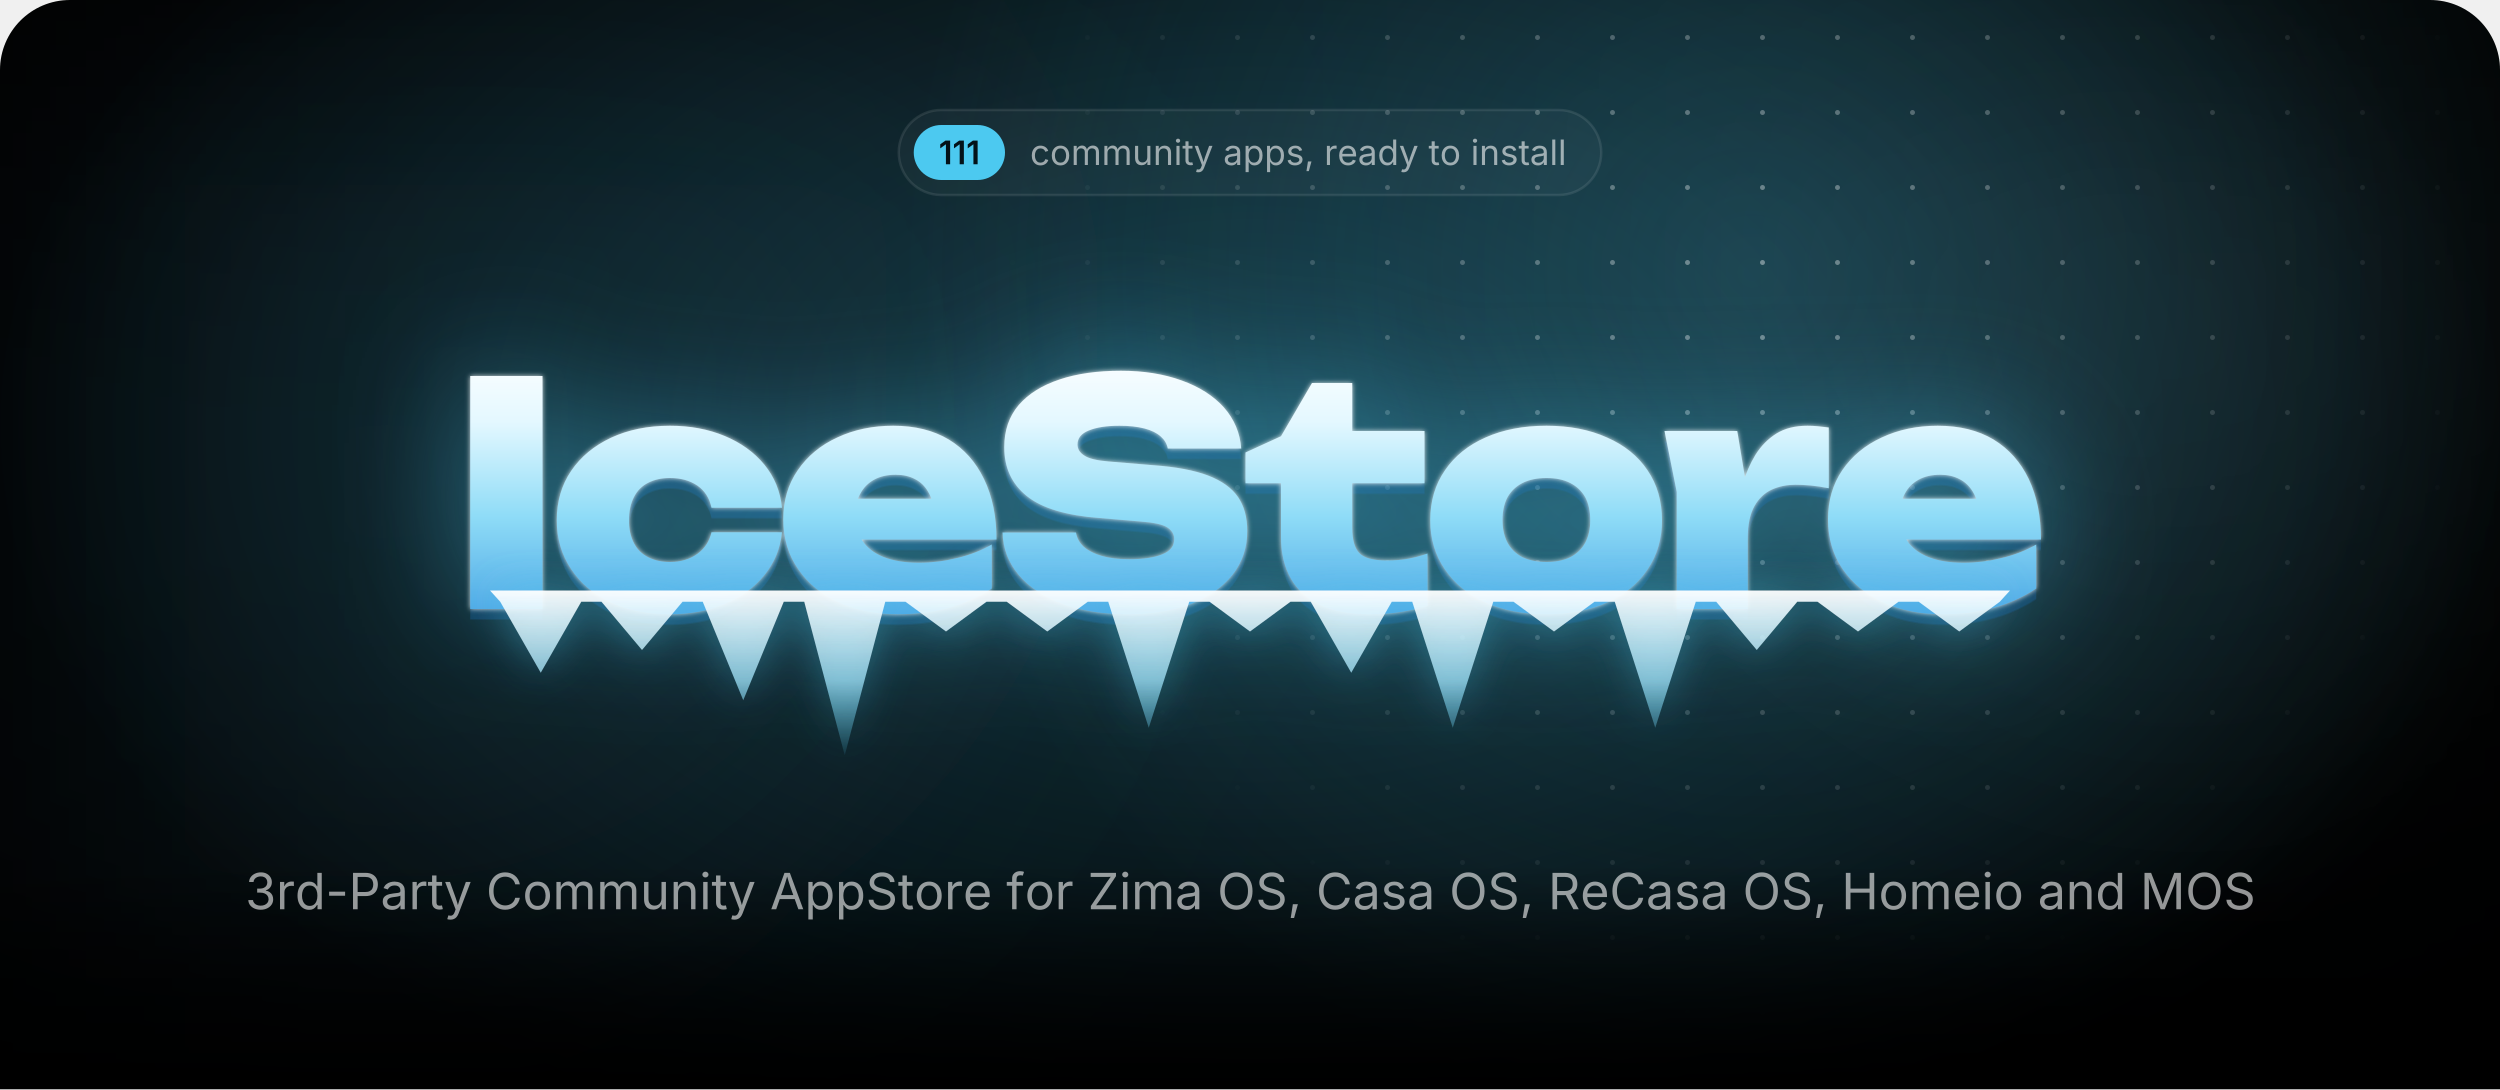
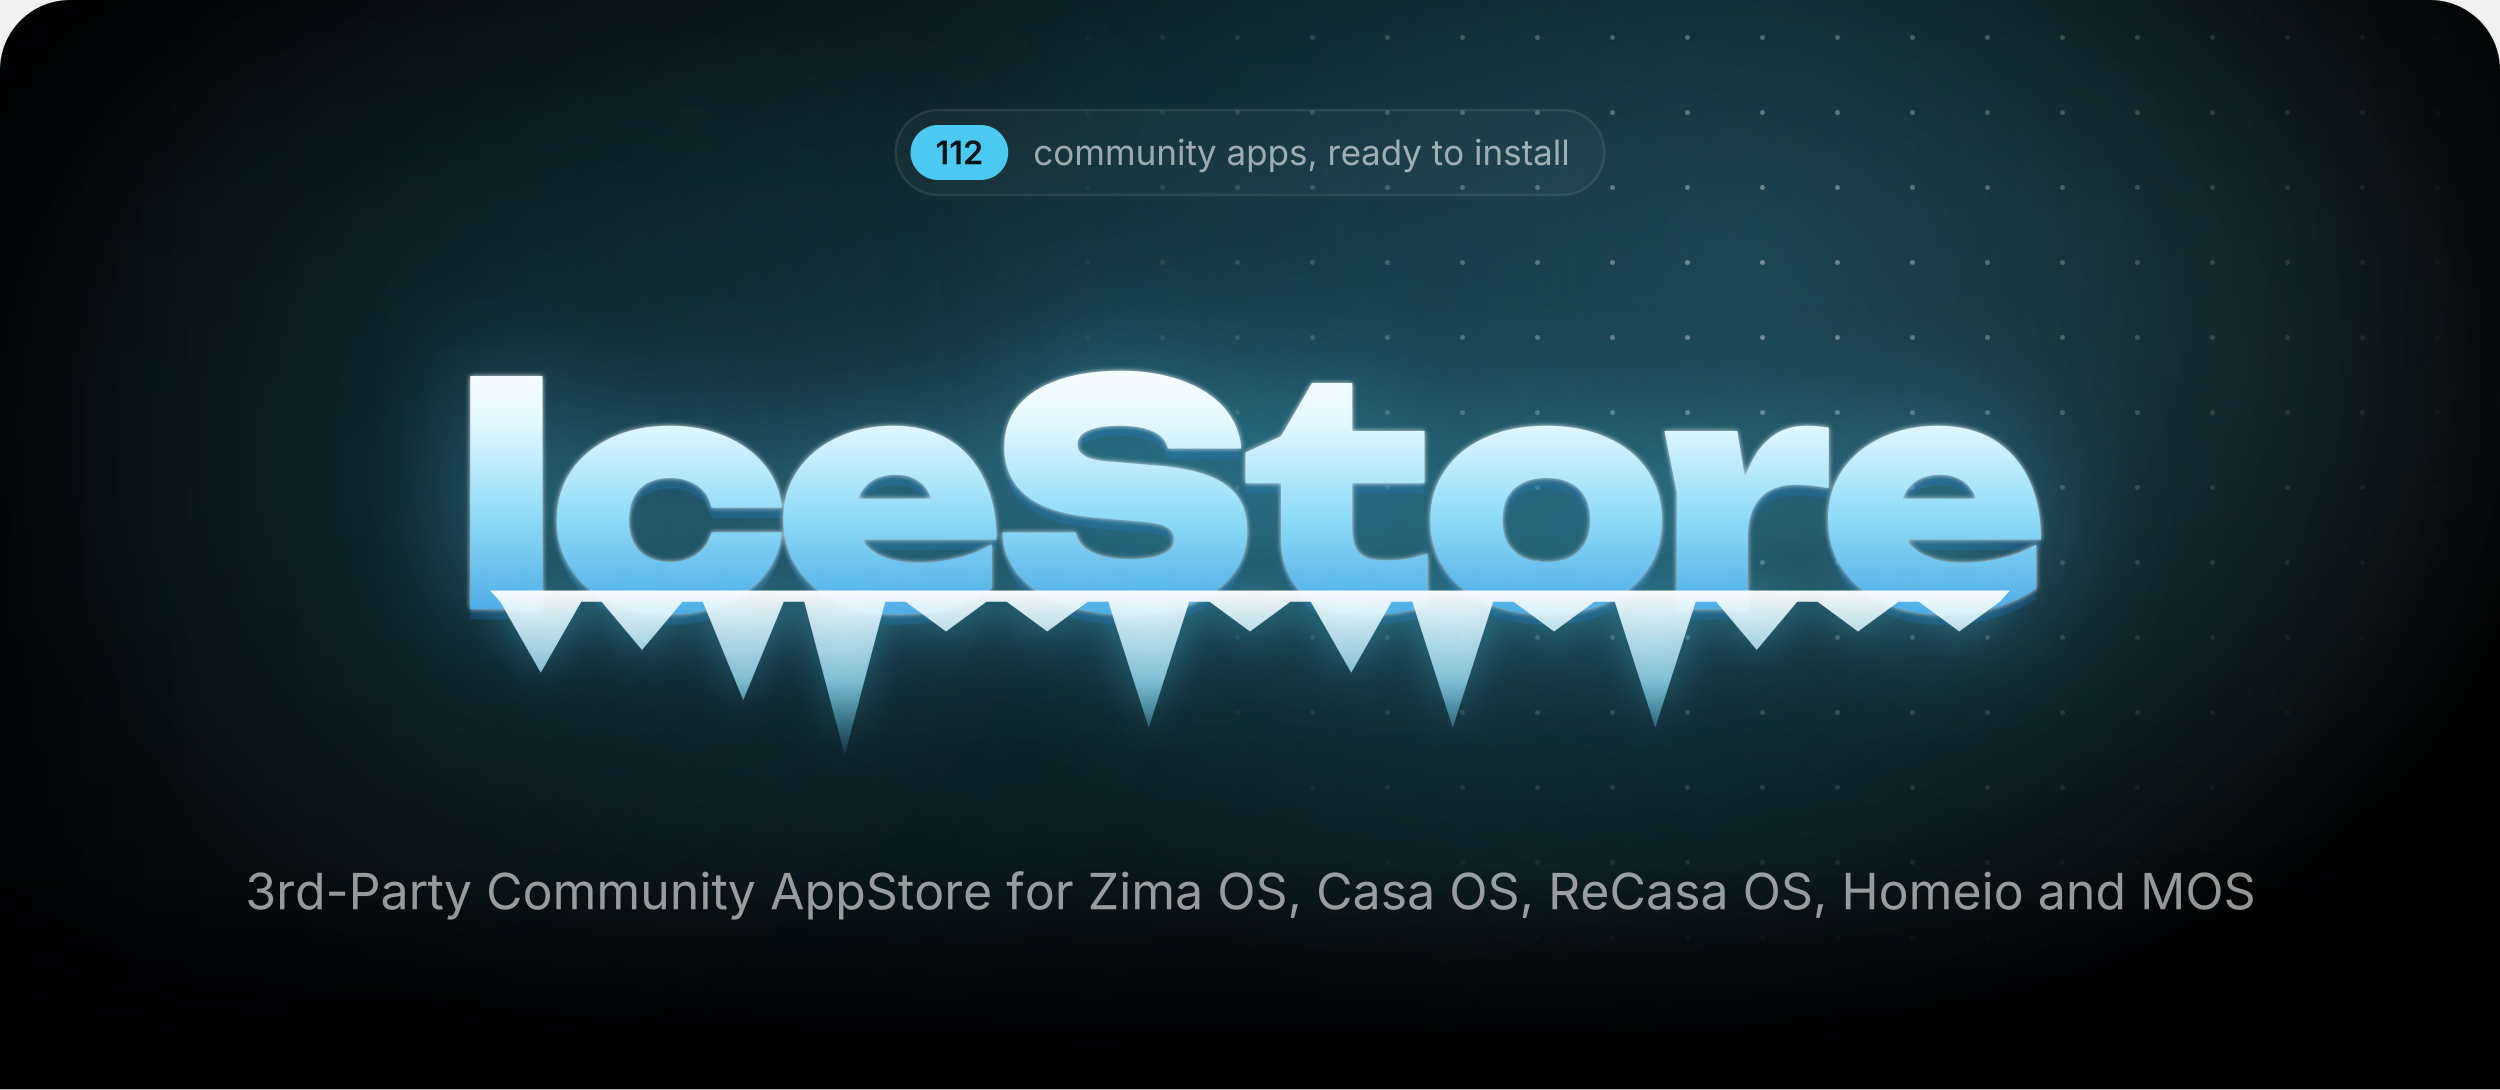
<svg xmlns="http://www.w3.org/2000/svg" width="1000" height="435.7" viewBox="0 0 1000 435.7">
  <style>.blob{transform-box:fill-box;transform-origin:center;animation:drift 22s ease-in-out infinite alternate}.blob+.blob{animation-duration:28s;animation-direction:alternate-reverse}@keyframes drift{to{transform:translate(180px,60px) scale(1.2)}}.spot{animation:spot 18s ease-in-out infinite alternate}@keyframes spot{to{transform:translate(-420px,40px)}}.gl{animation:gl 6s ease-in-out infinite}@keyframes gl{0%,35%{transform:translateX(0)}70%,100%{transform:translateX(1741px)}}.sp{transform-box:fill-box;transform-origin:center;opacity:0;animation:tw 3.2s ease-in-out infinite}@keyframes tw{0%,100%{opacity:0;transform:scale(.3) rotate(0)}50%{opacity:1;transform:scale(1) rotate(45deg)}}@media(prefers-reduced-motion:reduce){*{animation:none!important}}</style>
  <defs>
    <path id="semi.1342" d="M717 1490V0H452V1252H442L94 1002V1256L421 1490Z" />
+     <path id="semi.1343" d="M134 0V192L651 701Q724 776 774 834Q823 892 848 946Q874 1001 874 1065Q874 1135 842 1186Q809 1237 754 1264Q698 1292 627 1292Q552 1292 496 1262Q441 1232 411 1176Q381 1121 381 1044H126Q126 1185 190 1290Q255 1395 368 1452Q482 1510 630 1510Q779 1510 892 1454Q1005 1398 1068 1300Q1131 1203 1131 1078Q1131 995 1100 916Q1069 837 989 738Q909 638 763 498L504 234V223H1153V0Z" />
    <path id="regular.586" d="M613 -24Q461 -24 346 48Q232 120 168 250Q104 380 104 552Q104 727 168 858Q232 988 346 1060Q461 1132 613 1132Q694 1132 766 1111Q838 1090 898 1050Q957 1011 1000 954Q1043 896 1066 823L893 774Q881 817 856 853Q831 889 796 916Q760 942 714 956Q668 971 613 971Q501 971 429 912Q357 854 322 759Q287 664 287 552Q287 442 322 348Q357 253 429 195Q501 137 613 137Q669 137 716 152Q763 167 800 194Q836 222 861 260Q886 298 898 343L1070 294Q1048 219 1004 160Q961 102 901 60Q841 19 768 -2Q695 -24 613 -24Z" />
    <path id="regular.790" d="M613 -24Q461 -24 346 48Q232 120 168 250Q104 380 104 552Q104 727 168 858Q232 988 346 1060Q461 1132 613 1132Q766 1132 881 1060Q996 988 1060 858Q1124 727 1124 552Q1124 380 1060 250Q996 120 881 48Q766 -24 613 -24ZM613 137Q726 137 799 195Q872 253 907 348Q942 442 942 552Q942 663 907 758Q872 854 799 912Q726 971 613 971Q501 971 429 912Q357 854 322 759Q287 664 287 552Q287 442 322 348Q357 253 429 195Q501 137 613 137Z" />
    <path id="regular.766" d="M158 0V1118H333L334 868H320Q343 959 392 1018Q442 1078 508 1108Q575 1138 647 1138Q769 1138 844 1063Q920 988 942 866H918Q938 950 991 1011Q1044 1072 1120 1105Q1195 1138 1284 1138Q1381 1138 1461 1096Q1541 1054 1588 969Q1636 884 1636 754V0H1456V749Q1456 870 1388 922Q1320 974 1230 974Q1155 974 1100 942Q1046 911 1016 856Q987 801 987 730V0H807V767Q807 860 745 917Q683 974 588 974Q523 974 466 944Q408 913 373 853Q338 793 338 704V0Z" />
    <path id="regular.915" d="M537 -14Q424 -14 338 32Q253 79 206 173Q158 267 158 408V1118H338V423Q338 294 406 221Q474 148 591 148Q671 148 734 183Q798 218 835 286Q872 353 872 448V1118H1053V0H879V271H903Q851 114 756 50Q660 -14 537 -14Z" />
    <path id="regular.773" d="M338 670V0H158V1118H331L332 847H307Q358 1002 452 1067Q547 1132 674 1132Q787 1132 872 1086Q957 1039 1004 946Q1052 852 1052 710V0H872V695Q872 824 804 897Q737 970 620 970Q540 970 476 935Q412 900 375 833Q338 766 338 670Z" />
    <path id="regular.689" d="M158 0V1118H338V0ZM249 1301Q198 1301 161 1336Q124 1371 124 1420Q124 1470 161 1504Q198 1539 249 1539Q301 1539 338 1504Q375 1470 375 1420Q375 1371 338 1336Q301 1301 249 1301Z" />
    <path id="regular.889" d="M598 1118V964H20V1118ZM188 1384H368V290Q368 215 398 180Q429 146 500 146Q517 146 544 150Q570 154 592 158L629 6Q601 -4 566 -9Q530 -14 495 -14Q350 -14 269 62Q188 139 188 276Z" />
    <path id="regular.998" d="M140 -405 186 -249 205 -254Q260 -268 305 -262Q350 -255 386 -217Q422 -179 449 -99L481 -6L54 1118H251L489 455Q527 351 553 249Q579 147 608 51H542Q571 147 598 250Q624 352 661 455L901 1118H1097L606 -167Q572 -256 524 -314Q477 -371 414 -398Q351 -426 272 -426Q224 -426 189 -419Q154 -412 140 -405Z" />
    <path id="regular.507" d="M471 -26Q365 -26 278 14Q192 54 141 131Q90 208 90 318Q90 414 128 474Q166 534 230 568Q293 603 370 620Q447 637 525 647Q625 660 688 667Q751 674 782 691Q812 708 812 749V755Q812 825 786 874Q760 922 708 948Q656 974 578 974Q498 974 441 949Q384 924 348 886Q313 849 295 810L122 867Q165 969 238 1026Q311 1084 399 1108Q487 1132 573 1132Q629 1132 700 1118Q772 1105 838 1065Q905 1025 948 946Q992 868 992 737V0H815V152H803Q784 113 742 72Q700 30 633 2Q566 -26 471 -26ZM502 133Q602 133 671 172Q740 211 776 274Q812 336 812 404V559Q801 546 764 536Q727 525 680 517Q632 509 588 504Q543 498 517 495Q452 487 396 468Q339 448 305 410Q271 373 271 309Q271 251 301 212Q331 173 383 153Q435 133 502 133Z" />
    <path id="regular.843" d="M158 -418V1118H332V939H352Q371 969 405 1014Q439 1060 503 1096Q567 1132 676 1132Q816 1132 922 1062Q1029 992 1090 862Q1150 733 1150 556Q1150 378 1090 248Q1030 118 924 47Q817 -24 677 -24Q571 -24 506 12Q441 49 406 96Q371 142 352 173H338V-418ZM650 137Q755 137 826 194Q896 250 932 346Q967 441 967 558Q967 674 932 768Q897 861 826 916Q756 971 650 971Q547 971 477 919Q407 867 372 774Q336 682 336 558Q336 434 372 339Q408 244 478 190Q549 137 650 137Z" />
    <path id="regular.871" d="M538 -24Q423 -24 334 10Q244 43 186 109Q128 175 108 271L279 312Q303 220 370 177Q436 134 536 134Q653 134 722 184Q792 234 792 303Q792 361 752 400Q711 438 628 457L442 501Q290 537 216 612Q142 688 142 806Q142 902 196 976Q250 1049 344 1090Q437 1132 556 1132Q671 1132 752 1098Q832 1063 882 1002Q933 942 958 863L795 821Q772 881 718 930Q665 979 557 979Q457 979 390 933Q324 887 324 817Q324 755 369 718Q414 680 512 657L681 617Q833 581 906 506Q979 430 979 315Q979 217 924 140Q868 64 768 20Q669 -24 538 -24Z" />
    <path id="regular.1501" d="M128 -359 216 208H422L266 -359Z" />
    <path id="regular.852" d="M158 0V1118H332V946H344Q375 1031 454 1082Q534 1134 634 1134Q654 1134 682 1133Q709 1132 725 1131V950Q717 952 685 956Q653 960 617 960Q537 960 474 926Q410 893 374 834Q338 776 338 700V0Z" />
    <path id="regular.614" d="M628 -24Q466 -24 348 48Q231 120 168 249Q104 378 104 550Q104 722 166 853Q228 984 342 1058Q455 1132 607 1132Q696 1132 782 1102Q869 1073 940 1008Q1010 942 1052 835Q1094 728 1094 573V498H226V650H997L913 594Q913 704 878 790Q844 875 776 924Q708 972 607 972Q506 972 434 922Q362 873 324 794Q286 714 286 623V522Q286 398 329 312Q372 225 450 180Q527 136 629 136Q695 136 749 155Q803 174 842 212Q881 251 902 308L1076 260Q1050 176 988 112Q926 48 834 12Q743 -24 628 -24Z" />
    <path id="regular.597" d="M577 -24Q438 -24 331 47Q224 118 164 248Q104 378 104 556Q104 733 164 862Q225 992 332 1062Q439 1132 578 1132Q687 1132 751 1096Q815 1060 850 1014Q884 969 902 939H916V1490H1096V0H922V173H902Q884 142 848 96Q813 49 748 12Q684 -24 577 -24ZM604 137Q706 137 776 190Q846 244 882 339Q918 434 918 558Q918 682 882 774Q847 867 777 919Q707 971 604 971Q498 971 428 916Q357 861 322 768Q287 674 287 558Q287 441 322 346Q358 250 429 194Q500 137 604 137Z" />
    <path id="regular.736" d="M338 1490V0H158V1490Z" />
    <path id="regular.1345" d="M635 -20Q489 -20 376 30Q263 80 196 169Q130 258 125 376H317Q323 305 366 254Q408 202 478 174Q547 147 632 147Q726 147 798 180Q871 212 913 271Q955 330 955 407Q955 488 914 550Q874 611 797 646Q720 681 609 681H488V846H609Q696 846 762 878Q829 909 866 966Q903 1023 903 1100Q903 1174 870 1229Q838 1284 778 1314Q718 1345 637 1345Q561 1345 494 1318Q428 1290 386 1239Q343 1188 340 1115H157Q161 1232 227 1321Q293 1410 402 1460Q510 1510 641 1510Q780 1510 880 1454Q981 1398 1035 1307Q1089 1216 1089 1110Q1089 984 1022 896Q956 808 842 774V762Q937 747 1004 698Q1072 649 1108 574Q1143 499 1143 405Q1143 283 1077 187Q1011 91 896 36Q781 -20 635 -20Z" />
    <path id="regular.1459" d="M798 719V553H144V719Z" />
    <path id="regular.375" d="M180 0V1490H690Q864 1490 976 1426Q1089 1363 1144 1256Q1198 1149 1198 1016Q1198 883 1144 775Q1089 667 977 603Q865 539 691 539H330V706H682Q800 706 872 746Q944 787 976 858Q1009 928 1009 1016Q1009 1104 976 1174Q944 1243 872 1283Q799 1323 680 1323H370V0Z" />
    <path id="regular.73" d="M783 -20Q592 -20 442 72Q293 165 208 336Q122 508 122 744Q122 981 208 1152Q293 1324 442 1417Q592 1510 783 1510Q896 1510 996 1477Q1097 1444 1177 1380Q1257 1317 1310 1226Q1364 1136 1384 1021H1194Q1178 1098 1140 1156Q1101 1214 1046 1254Q990 1294 923 1314Q856 1334 783 1334Q649 1334 541 1266Q433 1198 370 1066Q307 935 307 744Q307 554 370 422Q434 291 542 224Q650 156 783 156Q856 156 923 176Q990 197 1046 236Q1101 276 1140 334Q1178 393 1194 469H1384Q1365 355 1312 265Q1258 175 1178 111Q1098 47 998 14Q897 -20 783 -20Z" />
    <path id="regular.2" d="M52 0 593 1490H813L1361 0H1161L845 884Q816 966 778 1088Q739 1211 684 1401H720Q666 1209 626 1084Q587 960 561 884L254 0ZM324 416V582H1089V416Z" />
    <path id="regular.397" d="M657 -26Q496 -26 378 26Q259 78 192 172Q125 265 116 390H311Q319 306 368 252Q417 197 494 170Q570 144 657 144Q758 144 838 177Q919 210 966 270Q1013 330 1013 409Q1013 481 972 526Q932 571 865 600Q798 629 718 651L538 702Q358 753 258 848Q158 943 158 1091Q158 1217 226 1312Q294 1406 410 1458Q526 1510 670 1510Q817 1510 930 1458Q1043 1406 1108 1316Q1174 1227 1178 1114H992Q979 1223 888 1282Q797 1342 664 1342Q568 1342 496 1310Q423 1279 383 1224Q343 1170 343 1100Q343 1022 392 974Q440 927 506 900Q573 874 627 859L776 818Q836 802 908 774Q981 746 1047 700Q1113 653 1156 582Q1198 510 1198 406Q1198 284 1134 186Q1071 88 950 31Q829 -26 657 -26Z" />
    <path id="regular.647" d="M678 1118V964H20V1118ZM240 0V1267Q240 1364 286 1429Q331 1494 404 1527Q477 1560 558 1560Q622 1560 664 1550Q706 1539 726 1530L676 1376Q662 1381 640 1387Q617 1393 579 1393Q496 1393 458 1350Q420 1308 420 1227V0Z" />
    <path id="regular.496" d="M130 0V134L796 1125Q841 1192 892 1260Q943 1327 994 1393L1015 1331Q923 1325 830 1324Q737 1322 645 1322H122V1490H1158V1354L502 379Q454 308 400 237Q347 166 294 97L273 159Q365 165 456 166Q548 168 640 168H1166V0Z" />
    <path id="regular.321" d="M784 -20Q593 -20 444 72Q294 165 208 336Q122 508 122 744Q122 981 208 1152Q294 1324 444 1417Q593 1510 784 1510Q975 1510 1124 1417Q1273 1324 1358 1152Q1444 981 1444 744Q1444 508 1358 336Q1273 165 1124 72Q975 -20 784 -20ZM784 156Q917 156 1024 224Q1132 291 1196 422Q1259 554 1259 744Q1259 936 1196 1068Q1132 1199 1024 1266Q917 1334 784 1334Q650 1334 542 1266Q434 1198 370 1066Q307 935 307 744Q307 554 370 423Q434 292 542 224Q650 156 784 156Z" />
    <path id="regular.384" d="M180 0V1490H690Q864 1490 976 1430Q1089 1371 1144 1267Q1198 1163 1198 1030Q1198 897 1144 795Q1089 693 977 636Q865 578 691 578H286V747H682Q800 747 872 782Q943 816 976 880Q1009 943 1009 1030Q1009 1119 976 1184Q943 1250 871 1286Q799 1323 680 1323H370V0ZM1036 0 676 671H890L1256 0Z" />
    <path id="regular.161" d="M180 0V1490H370V846H1152V1490H1342V0H1152V678H370V0Z" />
    <path id="regular.292" d="M180 0V1490H450L817 550Q830 517 846 468Q863 418 882 360Q900 302 917 244Q934 187 947 138H905Q919 184 936 240Q953 297 972 356Q990 414 1007 465Q1024 516 1037 550L1399 1490H1670V0H1483V851Q1483 897 1484 956Q1484 1015 1486 1080Q1487 1145 1488 1212Q1490 1279 1491 1342H1507Q1486 1273 1462 1202Q1439 1130 1416 1064Q1394 997 1374 942Q1354 887 1340 851L1007 0H842L504 851Q490 886 471 940Q452 993 430 1058Q407 1124 383 1196Q359 1269 334 1342H352Q354 1286 356 1221Q357 1156 358 1090Q359 1023 360 962Q361 900 361 851V0Z" />
    <radialGradient id="glow">
      <stop stop-color="#4cc9f0" stop-opacity=".28" />
      <stop offset="1" stop-color="#4cc9f0" stop-opacity="0" />
    </radialGradient>
    <radialGradient id="cur">
      <stop stop-color="#4cc9f0" stop-opacity=".2" />
      <stop offset=".65" stop-color="#4cc9f0" stop-opacity="0" />
    </radialGradient>
    <radialGradient id="spot">
      <stop stop-color="#fff" />
      <stop offset="1" stop-color="#000" />
    </radialGradient>
    <pattern id="dots" width="30" height="30" patternUnits="userSpaceOnUse">
      <circle cx="15" cy="15" r="1" fill="#fff" fill-opacity=".4" />
    </pattern>
    <mask id="dm">
      <circle class="spot" cx="700" cy="110" r="300" fill="url(#spot)" />
    </mask>
    <linearGradient id="fade" x2="0" y2="1">
      <stop offset="0.793" stop-color="#fff" />
      <stop offset="1" stop-color="#000" />
    </linearGradient>
    <mask id="bf">
      <rect width="1000" height="435.7" fill="url(#fade)" />
    </mask>
    <filter id="blur" filterUnits="userSpaceOnUse" x="-500" y="-500" width="2000" height="1500">
      <feGaussianBlur stdDeviation="90" />
    </filter>
    <linearGradient id="ice" gradientUnits="userSpaceOnUse" x1="0" y1="138" x2="0" y2="256">
      <stop stop-color="#fff" />
      <stop offset=".26" stop-color="#e4f8ff" />
      <stop offset=".58" stop-color="#8fdcf7" />
      <stop offset="1" stop-color="#3d9be0" />
    </linearGradient>
    <linearGradient id="ig" x2="0" y2="1">
      <stop stop-color="#fff" stop-opacity=".95" />
      <stop offset=".55" stop-color="#9fe3fa" stop-opacity=".75" />
      <stop offset="1" stop-color="#4cc9f0" stop-opacity=".1" />
    </linearGradient>
    <linearGradient id="gl">
      <stop stop-color="#fff" stop-opacity="0" />
      <stop offset=".5" stop-color="#fff" stop-opacity=".95" />
      <stop offset="1" stop-color="#fff" stop-opacity="0" />
    </linearGradient>
    <clipPath id="wc">
      <path d="M188.1 150.4H217V243.6H188.1ZM312.8 212.9Q311.8 222.7 305.7 230.1Q299.7 237.5 289.9 241.6Q280.1 245.7 268 245.7Q254.7 245.7 244.4 241Q234.2 236.3 228.5 227.7Q222.7 219.1 222.7 208.1Q222.7 196.8 228.5 188.3Q234.2 179.9 244.4 175.1Q254.7 170.3 268 170.3Q280.1 170.3 289.9 174.4Q299.7 178.5 305.7 185.8Q311.8 193.2 312.8 203.1H284.6Q283.4 197.3 278.9 194.2Q274.4 191.2 268 191.2Q263 191.2 259.3 193.1Q255.5 195 253.6 198.8Q251.6 202.6 251.6 208.1Q251.6 213.5 253.6 217.3Q255.5 221 259.3 222.9Q263 224.8 268 224.8Q274.4 224.8 278.9 221.6Q283.4 218.3 284.6 212.9ZM359 245.7Q345.9 245.7 335.6 241Q325.2 236.3 319.3 227.7Q313.3 219.1 313.3 207.7Q313.3 196.5 319.1 188.1Q324.9 179.6 334.9 175Q344.9 170.3 357.3 170.3Q370.3 170.3 379.5 175.8Q388.7 181.4 393.6 191.6Q398.6 201.9 398.6 215.8H336.6V199.5H382.2L373.8 205.1Q373.3 200.2 371.3 196.8Q369.4 193.4 366.1 191.7Q362.8 189.9 358.3 189.9Q353.2 189.9 349.6 191.9Q346 193.9 344.1 197.5Q342.1 201 342.1 205.5Q342.1 211.8 344.9 216.2Q347.7 220.5 353.4 222.8Q359.2 225.1 367.6 225.1Q375.3 225.1 382.9 223.2Q390.5 221.4 396.7 217.8V235.4Q389.1 240.4 379.7 243.1Q370.3 245.7 359 245.7ZM401 213H430.4Q430.9 216.3 433.5 218.7Q436.2 221.1 440.8 222.4Q445.4 223.7 451.6 223.7Q460.2 223.7 465 221.7Q469.7 219.8 469.7 215.7Q469.7 212.8 467 211Q464.3 209.2 456.2 208.6L439.8 207.2Q419.7 205.7 410.7 198.4Q401.7 191.2 401.7 178.9Q401.7 168.8 407.5 162Q413.3 155.3 423.8 151.8Q434.2 148.3 448.4 148.3Q462 148.3 472.7 152.2Q483.3 156 489.6 163Q495.8 170.1 496.5 179.4H467.1Q466.6 176.6 464.3 174.6Q462 172.5 457.8 171.4Q453.6 170.3 447.8 170.3Q440.1 170.3 435.5 172.2Q431 174 431 177.8Q431 180.5 433.7 182.2Q436.3 184 443.5 184.6L461.5 186.1Q475 187.1 483.2 190.2Q491.5 193.4 495.2 198.8Q498.9 204.2 498.9 212.4Q498.9 222.4 493 229.9Q487 237.4 476.3 241.6Q465.5 245.7 451.1 245.7Q436.3 245.7 425.1 241.6Q414 237.5 407.6 230.1Q401.3 222.7 401 213ZM498.2 193.3V181L512.4 174.5L524.8 153.2H540.9V172.4H569.8V193.3H540.9V211.1Q540.9 218.3 543.7 221.2Q546.5 224.2 554.7 224.2Q559.8 224.2 563.8 223.4Q567.8 222.6 571 221.4V242.4Q567 243.6 560.9 244.7Q554.9 245.7 548.1 245.7Q536 245.7 528.1 242Q520.2 238.3 516.3 231.3Q512.4 224.4 512.4 214.9V193.3ZM618.5 245.7Q604.7 245.7 594.2 241Q583.8 236.3 578 227.8Q572.1 219.3 572.1 208.1Q572.1 196.6 578 188.1Q583.8 179.6 594.2 175Q604.7 170.3 618.6 170.3Q632.4 170.3 642.8 175Q653.3 179.6 659 188.1Q664.8 196.6 664.8 208.1Q664.8 219.3 659 227.8Q653.3 236.3 642.8 241Q632.4 245.7 618.5 245.7ZM618.6 224.8Q624.2 224.8 628.1 222.9Q632 220.9 634.1 217.1Q636.1 213.3 636.1 208.1Q636.1 202.7 634.1 198.9Q632 195.2 628.1 193.2Q624.2 191.2 618.6 191.2Q613 191.2 609 193.2Q605.1 195.2 603 198.9Q601 202.7 601 208Q601 213.3 603 217.1Q605.1 220.9 609 222.9Q613 224.8 618.6 224.8ZM665.8 172.4H694.9L699.1 197.6V243.6H670.7V196.8ZM731.5 171V195.3Q727.6 194.5 724.3 194.2Q721 193.9 718.2 193.9Q713.1 193.9 708.8 195.8Q704.4 197.8 701.8 202.4Q699.1 207.1 699.1 215.3L693.9 208.8Q695 201.1 696.9 194.2Q698.9 187.3 702.2 181.9Q705.6 176.5 710.6 173.4Q715.6 170.3 723 170.3Q725 170.3 727.1 170.5Q729.2 170.7 731.5 171ZM776.9 245.7Q763.7 245.7 753.4 241Q743.1 236.3 737.1 227.7Q731.2 219.1 731.2 207.7Q731.2 196.5 736.9 188.1Q742.7 179.6 752.7 175Q762.7 170.3 775.1 170.3Q788.2 170.3 797.4 175.8Q806.6 181.4 811.5 191.6Q816.4 201.9 816.4 215.8H754.4V199.5H800L791.7 205.1Q791.2 200.2 789.2 196.8Q787.2 193.4 783.9 191.7Q780.6 189.9 776.1 189.9Q771 189.9 767.4 191.9Q763.8 193.9 761.9 197.5Q760 201 760 205.5Q760 211.8 762.8 216.2Q765.6 220.5 771.3 222.8Q777 225.1 785.5 225.1Q793.2 225.1 800.7 223.2Q808.3 221.4 814.5 217.8V235.4Q807 240.4 797.6 243.1Q788.2 245.7 776.9 245.7Z" />
    </clipPath>
    <filter id="frost" x="-20%" y="-60%" width="140%" height="220%" color-interpolation-filters="sRGB">
      <feGaussianBlur in="SourceAlpha" stdDeviation="1" result="a" />
      <feFlood flood-color="#fff" flood-opacity=".85" />
      <feComposite in2="a" operator="in" result="s1" />
      <feGaussianBlur in="SourceAlpha" stdDeviation="25.2" result="b" />
      <feFlood flood-color="#4cc9f0" flood-opacity=".5" />
      <feComposite in2="b" operator="in" result="s2" />
      <feOffset in="SourceAlpha" dy="4.2" result="c" />
      <feFlood flood-color="#125696" flood-opacity=".4" />
      <feComposite in2="c" operator="in" result="s3" />
      <feMerge>
        <feMergeNode in="s3" />
        <feMergeNode in="s2" />
        <feMergeNode in="s1" />
        <feMergeNode in="SourceGraphic" />
      </feMerge>
    </filter>
    <filter id="drip" x="-10%" y="-60%" width="120%" height="220%">
      <feGaussianBlur in="SourceAlpha" stdDeviation="8.4" result="b" />
      <feFlood flood-color="#4cc9f0" flood-opacity=".45" />
      <feComposite in2="b" operator="in" />
      <feMerge>
        <feMergeNode />
        <feMergeNode in="SourceGraphic" />
      </feMerge>
    </filter>
    <clipPath id="pg">
      <path d="M0,28 A28,28 0 0 1 28,0 H972 A28,28 0 0 1 1000,28 V435.7 A0,0 0 0 1 1000,435.7 H0 A0,0 0 0 1 0,435.7 Z" />
    </clipPath>
  </defs>
  <g clip-path="url(#pg)">
    <rect x="0" y="0" width="1000" height="435.7" rx="0" fill="#000" />
    <g mask="url(#bf)">
      <ellipse cx="500" cy="170" rx="500" ry="310" fill="url(#glow)" />
      <circle class="blob" cx="140" cy="140" r="260" fill="#4cc9f0" fill-opacity=".1" filter="url(#blur)" />
      <circle class="blob" cx="900" cy="40" r="220" fill="#a5e8ff" fill-opacity=".08" filter="url(#blur)" />
      <circle class="spot" cx="700" cy="110" r="520" fill="url(#cur)" />
      <rect width="1000" height="435.7" fill="url(#dots)" mask="url(#dm)" />
    </g>
-     <rect x="359.5" y="44" width="281" height="34" rx="17" fill="rgba(255,255,255,.035)" stroke="rgba(255,255,255,.09)" />
-     <rect x="365.5" y="50" width="36.5" height="22" rx="11" fill="#4cc9f0" />
-     <g fill="#031219" transform="translate(375.5,65.7) scale(0.00635,-0.00635)">
+     <rect x="358.2" y="44" width="283.6" height="34" rx="17" fill="rgba(255,255,255,.035)" stroke="rgba(255,255,255,.09)" />
+     <rect x="364.2" y="50" width="39.1" height="22" rx="11" fill="#4cc9f0" />
+     <g fill="#031219" transform="translate(374.2,65.7) scale(0.00635,-0.00635)">
      <use href="#semi.1342" x="0" />
      <use href="#semi.1342" x="866" />
-       <use href="#semi.1342" x="1732" />
-     </g>
-     <g fill="rgba(255,255,255,.58)" transform="translate(412,66) scale(0.00684,-0.00684)">
+       <use href="#semi.1343" x="1732" />
+     </g>
+     <g fill="rgba(255,255,255,.58)" transform="translate(413.3,66) scale(0.00684,-0.00684)">
      <use href="#regular.586" x="0" />
      <use href="#regular.790" x="1170" />
      <use href="#regular.766" x="2398" />
      <use href="#regular.766" x="4192" />
      <use href="#regular.915" x="5986" />
      <use href="#regular.773" x="7197" />
      <use href="#regular.689" x="8407" />
      <use href="#regular.889" x="8903" />
      <use href="#regular.998" x="9573" />
      <use href="#regular.507" x="11300" />
      <use href="#regular.843" x="12450" />
      <use href="#regular.843" x="13704" />
      <use href="#regular.871" x="14958" />
      <use href="#regular.1501" x="16039" />
      <use href="#regular.852" x="17205" />
      <use href="#regular.614" x="17976" />
      <use href="#regular.507" x="19170" />
      <use href="#regular.597" x="20320" />
      <use href="#regular.998" x="21574" />
      <use href="#regular.889" x="23301" />
      <use href="#regular.790" x="23971" />
      <use href="#regular.689" x="25775" />
      <use href="#regular.773" x="26271" />
      <use href="#regular.871" x="27481" />
      <use href="#regular.889" x="28562" />
      <use href="#regular.507" x="29232" />
      <use href="#regular.736" x="30382" />
      <use href="#regular.736" x="30878" />
    </g>
    <g filter="url(#frost)">
      <path fill="url(#ice)" d="M188.1 150.4H217V243.6H188.1ZM312.8 212.9Q311.8 222.7 305.7 230.1Q299.7 237.5 289.9 241.6Q280.1 245.7 268 245.7Q254.7 245.7 244.4 241Q234.2 236.3 228.5 227.7Q222.7 219.1 222.7 208.1Q222.7 196.8 228.5 188.3Q234.2 179.9 244.4 175.1Q254.7 170.3 268 170.3Q280.1 170.3 289.9 174.4Q299.7 178.5 305.7 185.8Q311.8 193.2 312.8 203.1H284.6Q283.4 197.3 278.9 194.2Q274.4 191.2 268 191.2Q263 191.2 259.3 193.1Q255.5 195 253.6 198.8Q251.6 202.6 251.6 208.1Q251.6 213.5 253.6 217.3Q255.5 221 259.3 222.9Q263 224.8 268 224.8Q274.4 224.8 278.9 221.6Q283.4 218.3 284.6 212.9ZM359 245.7Q345.9 245.7 335.6 241Q325.2 236.3 319.3 227.7Q313.3 219.1 313.3 207.7Q313.3 196.5 319.1 188.1Q324.9 179.6 334.9 175Q344.9 170.3 357.3 170.3Q370.3 170.3 379.5 175.8Q388.7 181.4 393.6 191.6Q398.6 201.9 398.6 215.8H336.6V199.5H382.2L373.8 205.1Q373.3 200.2 371.3 196.8Q369.4 193.4 366.1 191.7Q362.8 189.9 358.3 189.9Q353.2 189.9 349.6 191.9Q346 193.9 344.1 197.5Q342.1 201 342.1 205.5Q342.1 211.8 344.9 216.2Q347.7 220.5 353.4 222.8Q359.2 225.1 367.6 225.1Q375.3 225.1 382.9 223.2Q390.5 221.4 396.7 217.8V235.4Q389.1 240.4 379.7 243.1Q370.3 245.7 359 245.7ZM401 213H430.4Q430.9 216.3 433.5 218.7Q436.2 221.1 440.8 222.4Q445.4 223.7 451.6 223.7Q460.2 223.7 465 221.7Q469.7 219.8 469.7 215.7Q469.7 212.8 467 211Q464.3 209.2 456.2 208.6L439.8 207.2Q419.7 205.7 410.7 198.4Q401.7 191.2 401.7 178.9Q401.7 168.8 407.5 162Q413.3 155.3 423.8 151.8Q434.2 148.3 448.4 148.3Q462 148.3 472.7 152.2Q483.3 156 489.6 163Q495.8 170.1 496.5 179.4H467.1Q466.6 176.6 464.3 174.6Q462 172.5 457.8 171.4Q453.6 170.3 447.8 170.3Q440.1 170.3 435.5 172.2Q431 174 431 177.8Q431 180.5 433.7 182.2Q436.3 184 443.5 184.6L461.5 186.1Q475 187.1 483.2 190.2Q491.5 193.4 495.2 198.8Q498.9 204.2 498.9 212.4Q498.9 222.4 493 229.9Q487 237.4 476.3 241.6Q465.5 245.7 451.1 245.7Q436.3 245.7 425.1 241.6Q414 237.5 407.6 230.1Q401.3 222.7 401 213ZM498.2 193.3V181L512.4 174.5L524.8 153.2H540.9V172.4H569.8V193.3H540.9V211.1Q540.9 218.3 543.7 221.2Q546.5 224.2 554.7 224.2Q559.8 224.2 563.8 223.4Q567.8 222.6 571 221.4V242.4Q567 243.6 560.9 244.7Q554.9 245.7 548.1 245.7Q536 245.7 528.1 242Q520.2 238.3 516.3 231.3Q512.4 224.4 512.4 214.9V193.3ZM618.5 245.7Q604.7 245.7 594.2 241Q583.8 236.3 578 227.8Q572.1 219.3 572.1 208.1Q572.1 196.6 578 188.1Q583.8 179.6 594.2 175Q604.7 170.3 618.6 170.3Q632.4 170.3 642.8 175Q653.3 179.6 659 188.1Q664.8 196.6 664.8 208.1Q664.8 219.3 659 227.8Q653.3 236.3 642.8 241Q632.4 245.7 618.5 245.7ZM618.6 224.8Q624.2 224.8 628.1 222.9Q632 220.9 634.1 217.1Q636.1 213.3 636.1 208.1Q636.1 202.7 634.1 198.9Q632 195.2 628.1 193.2Q624.2 191.2 618.6 191.2Q613 191.2 609 193.2Q605.1 195.2 603 198.9Q601 202.7 601 208Q601 213.3 603 217.1Q605.1 220.9 609 222.9Q613 224.8 618.6 224.8ZM665.8 172.4H694.9L699.1 197.6V243.6H670.7V196.8ZM731.5 171V195.3Q727.6 194.5 724.3 194.2Q721 193.9 718.2 193.9Q713.1 193.9 708.8 195.8Q704.4 197.8 701.8 202.4Q699.1 207.1 699.1 215.3L693.9 208.8Q695 201.1 696.9 194.2Q698.9 187.3 702.2 181.9Q705.6 176.5 710.6 173.4Q715.6 170.3 723 170.3Q725 170.3 727.1 170.5Q729.2 170.7 731.5 171ZM776.9 245.7Q763.7 245.7 753.4 241Q743.1 236.3 737.1 227.7Q731.2 219.1 731.2 207.7Q731.2 196.5 736.9 188.1Q742.7 179.6 752.7 175Q762.7 170.3 775.1 170.3Q788.2 170.3 797.4 175.8Q806.6 181.4 811.5 191.6Q816.4 201.9 816.4 215.8H754.4V199.5H800L791.7 205.1Q791.2 200.2 789.2 196.8Q787.2 193.4 783.9 191.7Q780.6 189.9 776.1 189.9Q771 189.9 767.4 191.9Q763.8 193.9 761.9 197.5Q760 201 760 205.5Q760 211.8 762.8 216.2Q765.6 220.5 771.3 222.8Q777 225.1 785.5 225.1Q793.2 225.1 800.7 223.2Q808.3 221.4 814.5 217.8V235.4Q807 240.4 797.6 243.1Q788.2 245.7 776.9 245.7Z" />
    </g>
    <g clip-path="url(#wc)">
      <g class="gl">
        <g transform="translate(52.8,0) skewX(-15)">
          <rect x="-518.9" y="118" width="399.4" height="158" rx="0" fill="url(#gl)" />
        </g>
      </g>
    </g>
    <polygon points="196,236.2 200.1,240.7 216.3,269.1 232.5,240.7 240.6,240.7 256.8,260 273,240.7 281.1,240.7 297.3,280.1 313.5,240.7 321.7,240.7 337.9,302.1 354.1,240.7 362.2,240.7 378.4,252.6 394.6,240.7 402.7,240.7 418.9,252.6 435.1,240.7 443.3,240.7 459.5,291.1 475.7,240.7 483.8,240.7 500,252.6 516.2,240.7 524.3,240.7 540.5,269.1 556.7,240.7 564.9,240.7 581.1,291.1 597.3,240.7 605.4,240.7 621.6,252.6 637.8,240.7 645.9,240.7 662.1,291.1 678.3,240.7 686.5,240.7 702.7,260 718.9,240.7 727,240.7 743.2,252.6 759.4,240.7 767.5,240.7 783.7,252.6 799.9,240.7 804,236.2" fill="url(#ig)" filter="url(#drip)" />
    <polygon class="sp" style="animation-delay:0s" fill="#fff" points="171.4,123.8 173.3,132.5 181.9,134.4 173.3,136.3 171.4,145 169.5,136.3 160.8,134.4 169.5,132.5" />
    <polygon class="sp" style="animation-delay:0.9s" fill="#fff" points="337.8,114.4 339.7,123.1 348.3,125 339.7,126.9 337.8,135.5 335.9,126.9 327.2,125 335.9,123.1" />
    <polygon class="sp" style="animation-delay:1.7s" fill="#fff" points="491.4,109.7 493.3,118.3 501.9,120.2 493.3,122.1 491.4,130.8 489.5,122.1 480.8,120.2 489.5,118.3" />
    <polygon class="sp" style="animation-delay:0.4s" fill="#fff" points="651.4,119.1 653.3,127.8 661.9,129.7 653.3,131.6 651.4,140.2 649.5,131.6 640.8,129.7 649.5,127.8" />
    <polygon class="sp" style="animation-delay:2.2s" fill="#fff" points="824.2,126.2 826.1,134.9 834.7,136.8 826.1,138.7 824.2,147.3 822.3,138.7 813.6,136.8 822.3,134.9" />
    <polygon class="sp" style="animation-delay:1.3s" fill="#fff" points="574.6,277.3 576.5,285.9 585.1,287.8 576.5,289.7 574.6,298.4 572.7,289.7 564,287.8 572.7,285.9" />
    <g fill="rgba(255,255,255,.58)" transform="translate(98.1,363.7) scale(0.00977,-0.00977)">
      <use href="#regular.1345" x="0" />
      <use href="#regular.852" x="1265" />
      <use href="#regular.597" x="2036" />
      <use href="#regular.1459" x="3290" />
      <use href="#regular.375" x="4232" />
      <use href="#regular.507" x="5540" />
      <use href="#regular.852" x="6690" />
      <use href="#regular.889" x="7461" />
      <use href="#regular.998" x="8131" />
      <use href="#regular.73" x="9858" />
      <use href="#regular.790" x="11354" />
      <use href="#regular.766" x="12582" />
      <use href="#regular.766" x="14376" />
      <use href="#regular.915" x="16170" />
      <use href="#regular.773" x="17381" />
      <use href="#regular.689" x="18591" />
      <use href="#regular.889" x="19087" />
      <use href="#regular.998" x="19757" />
      <use href="#regular.2" x="21484" />
      <use href="#regular.843" x="22897" />
      <use href="#regular.843" x="24151" />
      <use href="#regular.397" x="25405" />
      <use href="#regular.889" x="26719" />
      <use href="#regular.790" x="27389" />
      <use href="#regular.852" x="28617" />
      <use href="#regular.614" x="29388" />
      <use href="#regular.647" x="31158" />
      <use href="#regular.790" x="31916" />
      <use href="#regular.852" x="33144" />
      <use href="#regular.496" x="34491" />
      <use href="#regular.689" x="35779" />
      <use href="#regular.766" x="36275" />
      <use href="#regular.507" x="38069" />
      <use href="#regular.321" x="39795" />
      <use href="#regular.397" x="41361" />
      <use href="#regular.1501" x="42675" />
      <use href="#regular.73" x="43841" />
      <use href="#regular.507" x="45337" />
      <use href="#regular.871" x="46487" />
      <use href="#regular.507" x="47568" />
      <use href="#regular.321" x="49294" />
      <use href="#regular.397" x="50860" />
      <use href="#regular.1501" x="52174" />
      <use href="#regular.384" x="53340" />
      <use href="#regular.614" x="54658" />
      <use href="#regular.73" x="55852" />
      <use href="#regular.507" x="57348" />
      <use href="#regular.871" x="58498" />
      <use href="#regular.507" x="59579" />
      <use href="#regular.321" x="61305" />
      <use href="#regular.397" x="62871" />
      <use href="#regular.1501" x="64185" />
      <use href="#regular.161" x="65351" />
      <use href="#regular.790" x="66873" />
      <use href="#regular.766" x="68101" />
      <use href="#regular.614" x="69895" />
      <use href="#regular.689" x="71089" />
      <use href="#regular.790" x="71585" />
      <use href="#regular.507" x="73389" />
      <use href="#regular.773" x="74539" />
      <use href="#regular.597" x="75749" />
      <use href="#regular.292" x="77579" />
      <use href="#regular.321" x="79429" />
      <use href="#regular.397" x="80995" />
    </g>
  </g>
</svg>
